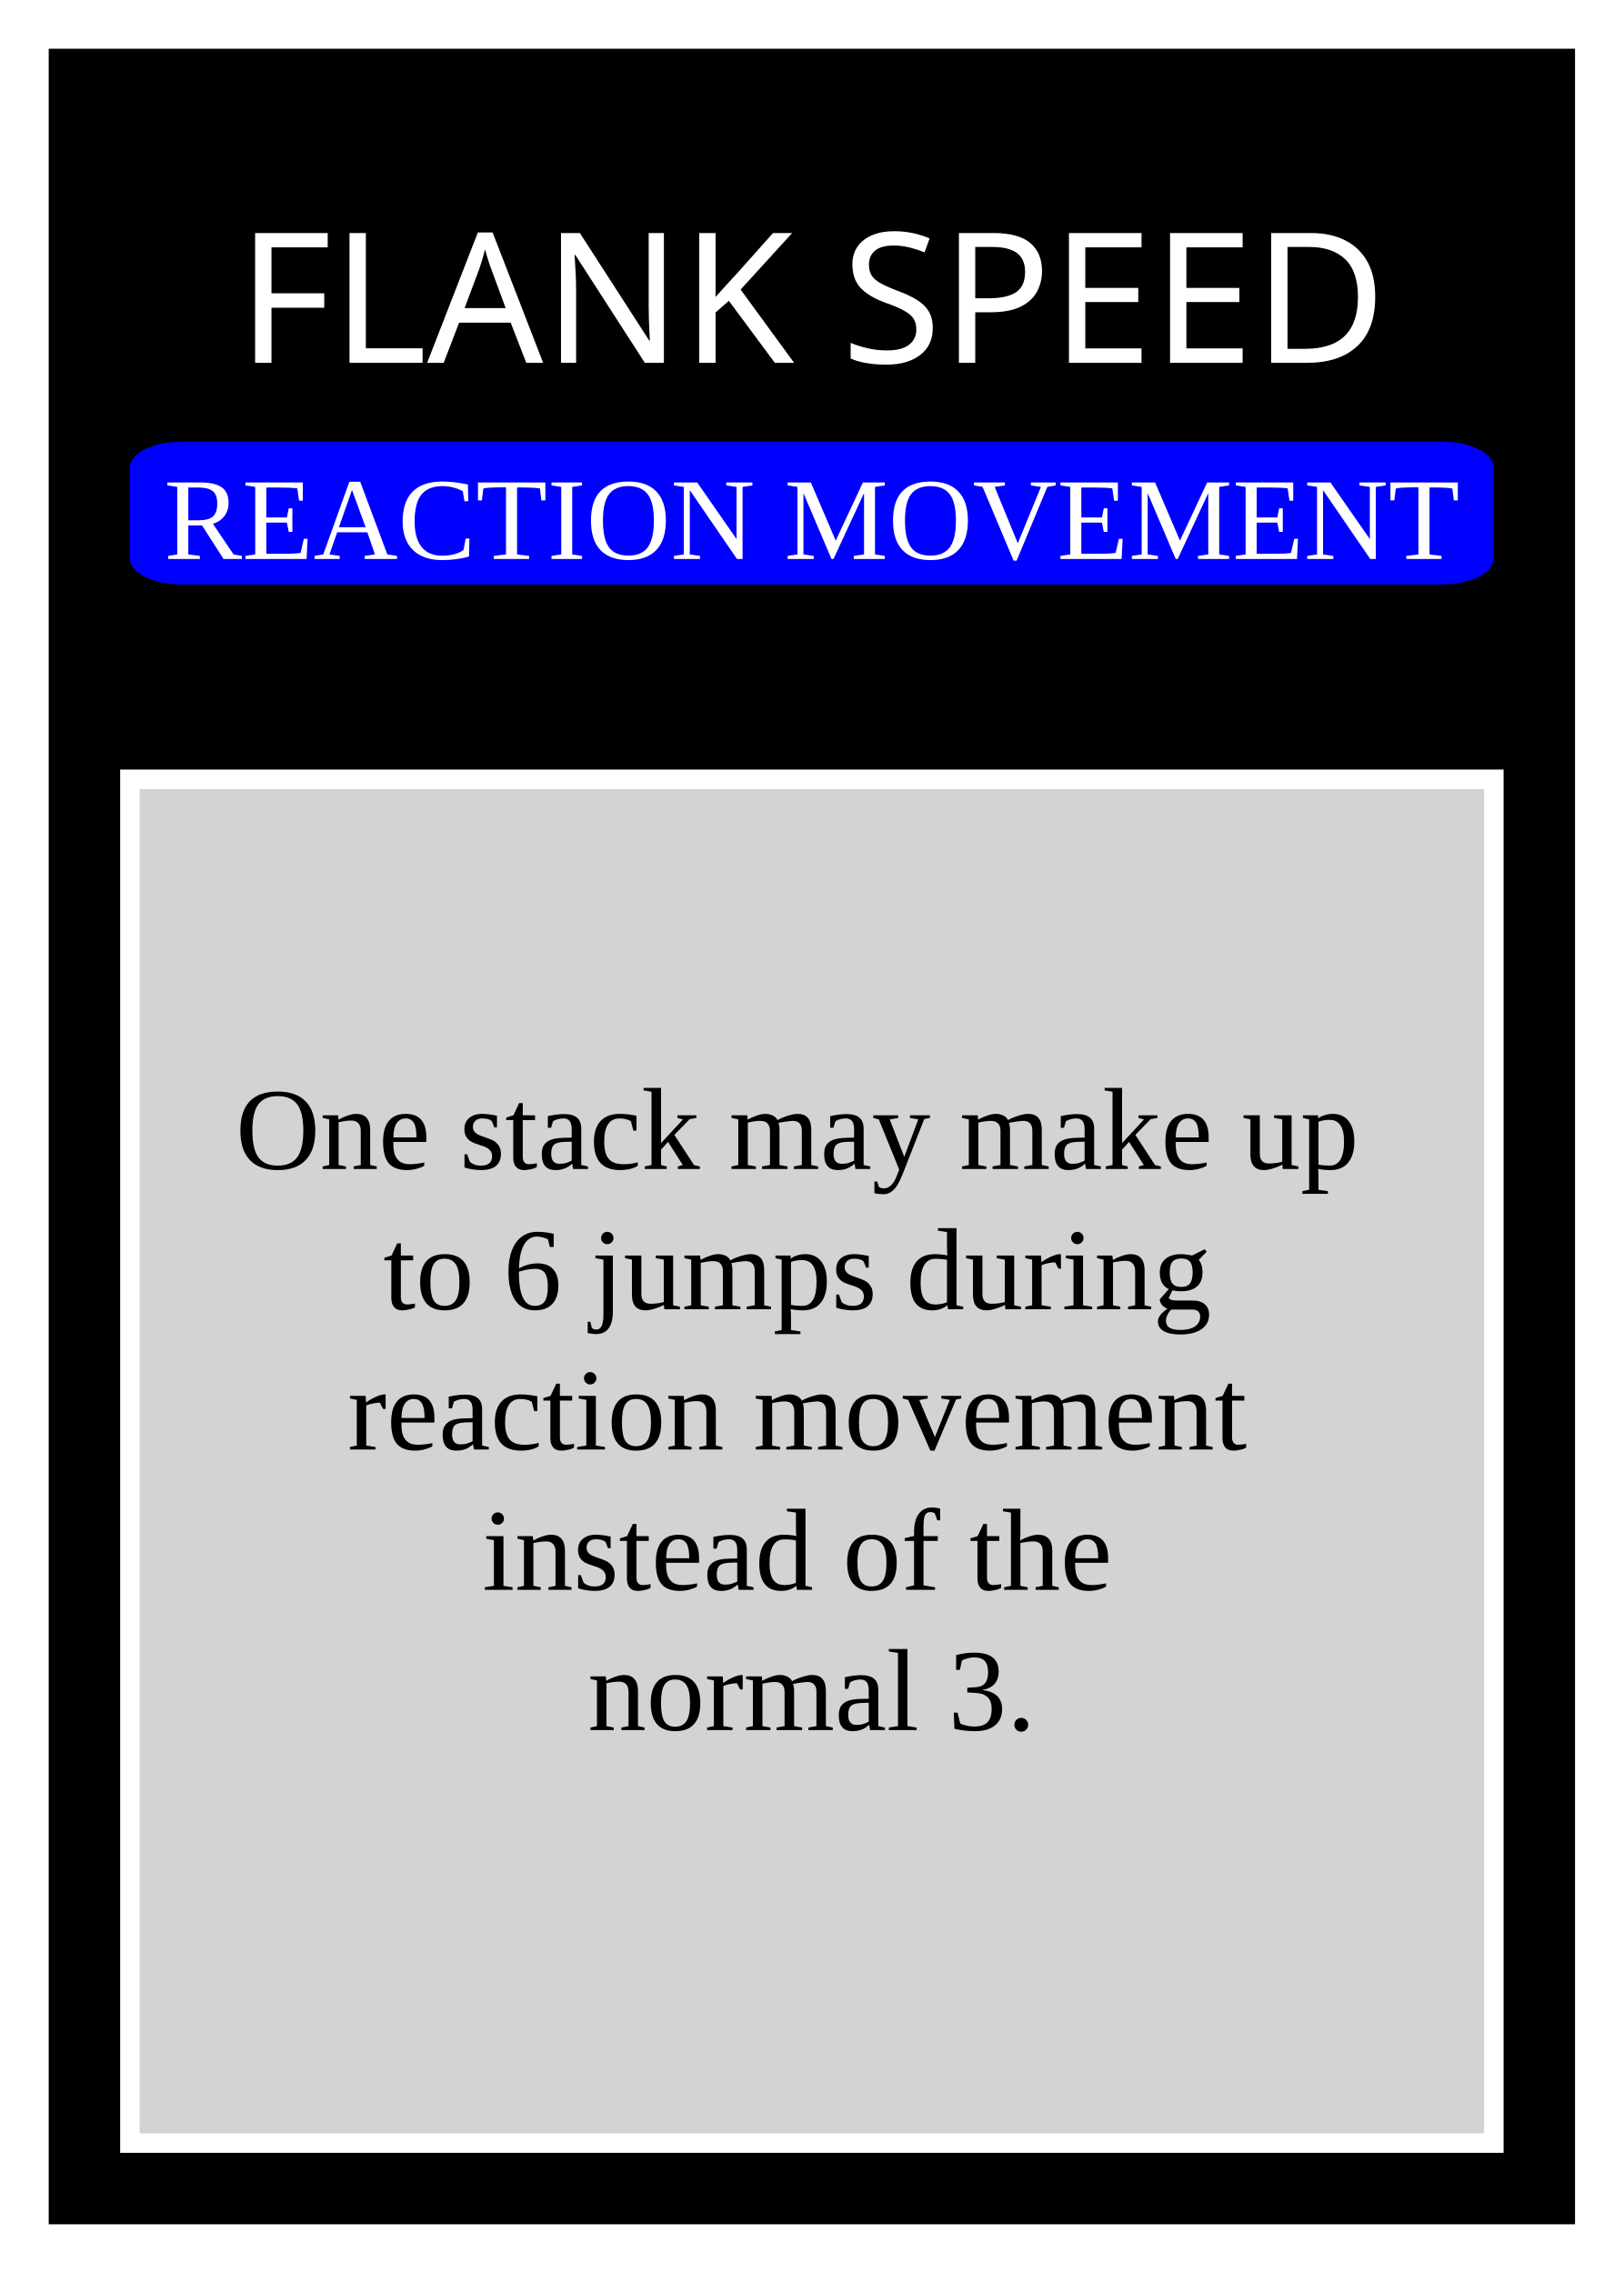
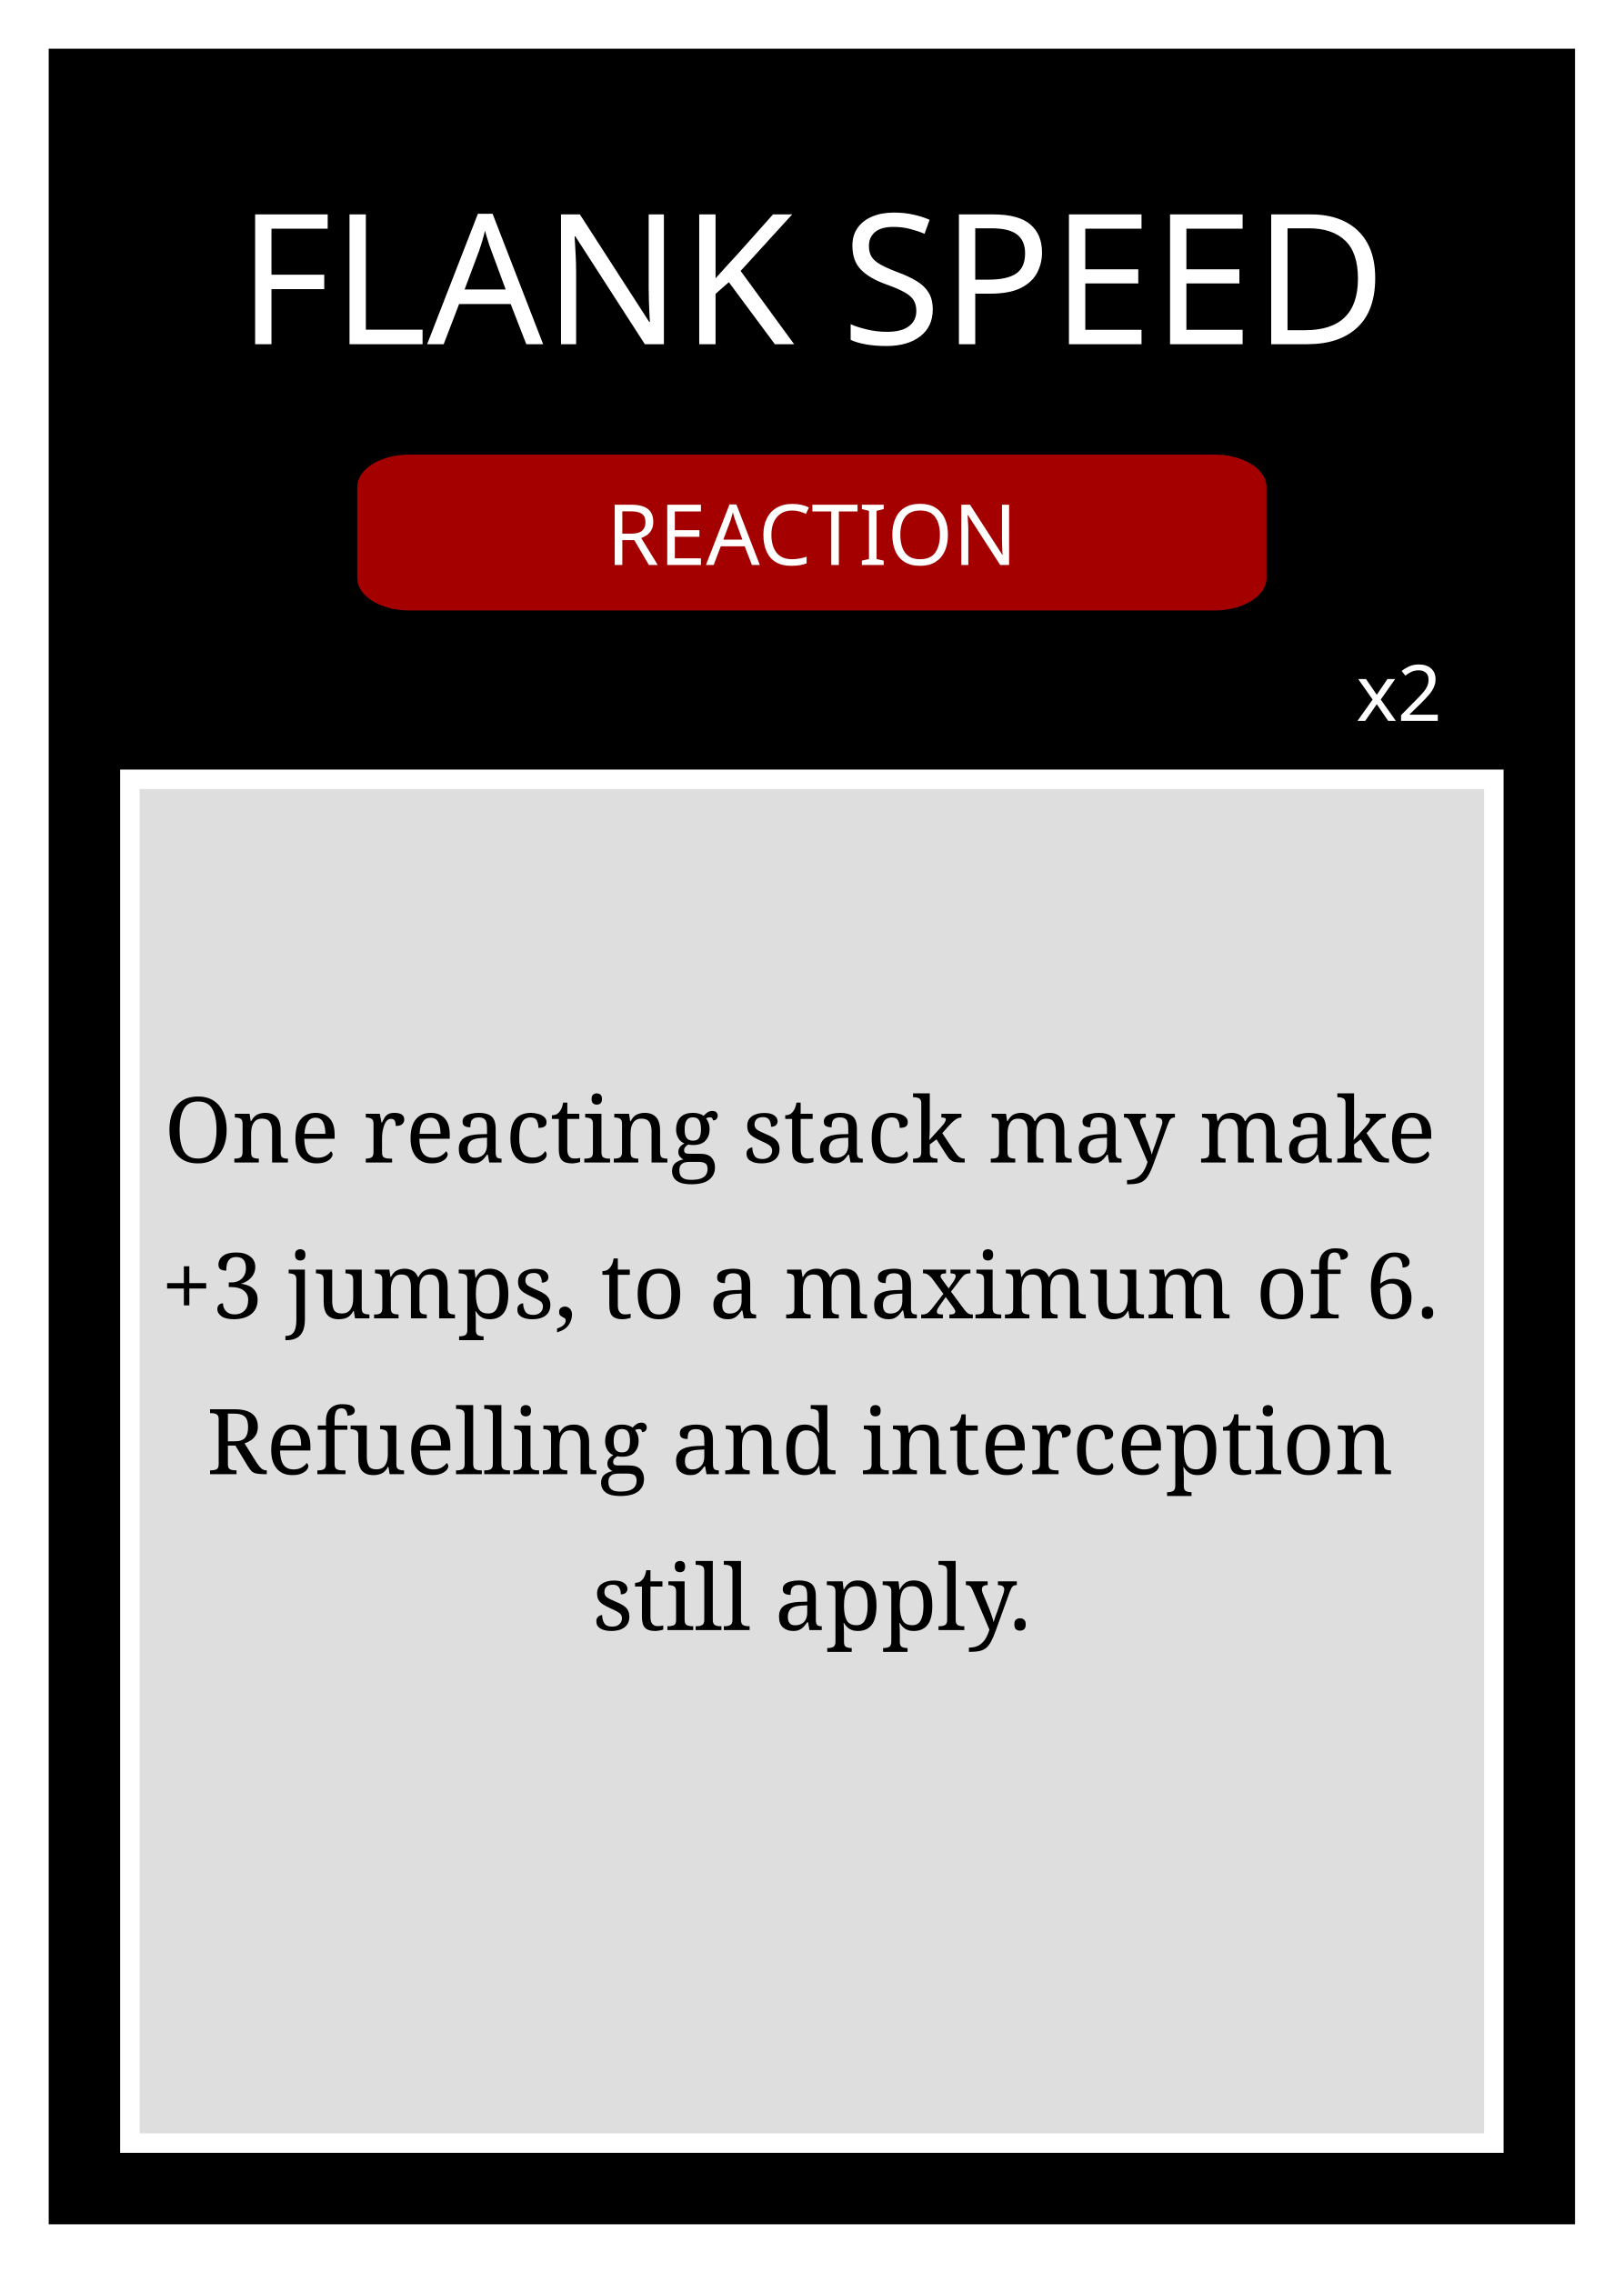
- <svg xmlns="http://www.w3.org/2000/svg" width="250" height="350">
-   <defs id="common">
-     <rect id="card_background" width="100%" height="100%" fill="black" stroke="white" stroke-width="15" />
-   </defs>
-   <g id="card">
-     <use href="#card_background" />
-     <g id="card_name" text-anchor="middle" dominant-baseline="central">
-       <rect id="name" x="20" y="20" width="210" />
-       <text x="125" y="45" fill="white" font-size="28" font-family="stop">FLANK SPEED</text>
-     </g>
-     <g id="when" text-anchor="middle" dominant-baseline="central">
-       <rect x="20" y="68" rx="8" ry="4" width="210" height="22" fill="blue" />
-       <text x="125" y="80" fill="white" font-size="18">REACTION MOVEMENT</text>
-     </g>
-     <g id="description">
-       <rect x="20" y="120" width="210" height="210" fill="lightgrey" stroke="white" stroke-width="3" />
-       <text id="text" text-anchor="middle" font-size="18">
-         <tspan x="50%" dy="180">One stack may make up</tspan>
-         <tspan x="50%" dy="1.2em">to 6 jumps during</tspan>
-         <tspan x="50%" dy="1.2em">reaction movement</tspan>
-         <tspan x="50%" dy="1.2em">instead of the</tspan>
-         <tspan x="50%" dy="1.2em">normal 3.</tspan>
-       </text>
-     </g>
-   </g>
+ <svg xmlns="http://www.w3.org/2000/svg" width="250" height="350" viewBox="0 0 250 350">
+   <rect width="250" height="350" fill="black" stroke="white" stroke-width="15" />
+   <text x="125" y="53" fill="white" font-size="28" font-family="stop, sans-serif" text-anchor="middle">FLANK SPEED</text>
+   <rect x="55" y="70" rx="8" ry="5" width="140" height="24" fill="#a40000" />
+   <text x="125" y="87" fill="white" font-size="13" font-family="sans-serif" text-anchor="middle">REACTION</text>
+   <text x="222" y="111" fill="white" font-size="12" font-family="sans-serif" text-anchor="end">x2</text>
+   <rect x="20" y="120" width="210" height="210" fill="#dedede" stroke="white" stroke-width="3" />
+   <text fill="black" font-size="14" font-family="serif" text-anchor="middle">
+     <tspan x="125" y="179">One reacting stack may make</tspan>
+     <tspan x="125" y="203">+3 jumps, to a maximum of 6.</tspan>
+     <tspan x="125" y="227">Refuelling and interception</tspan>
+     <tspan x="125" y="251">still apply.</tspan>
+   </text>
</svg>
